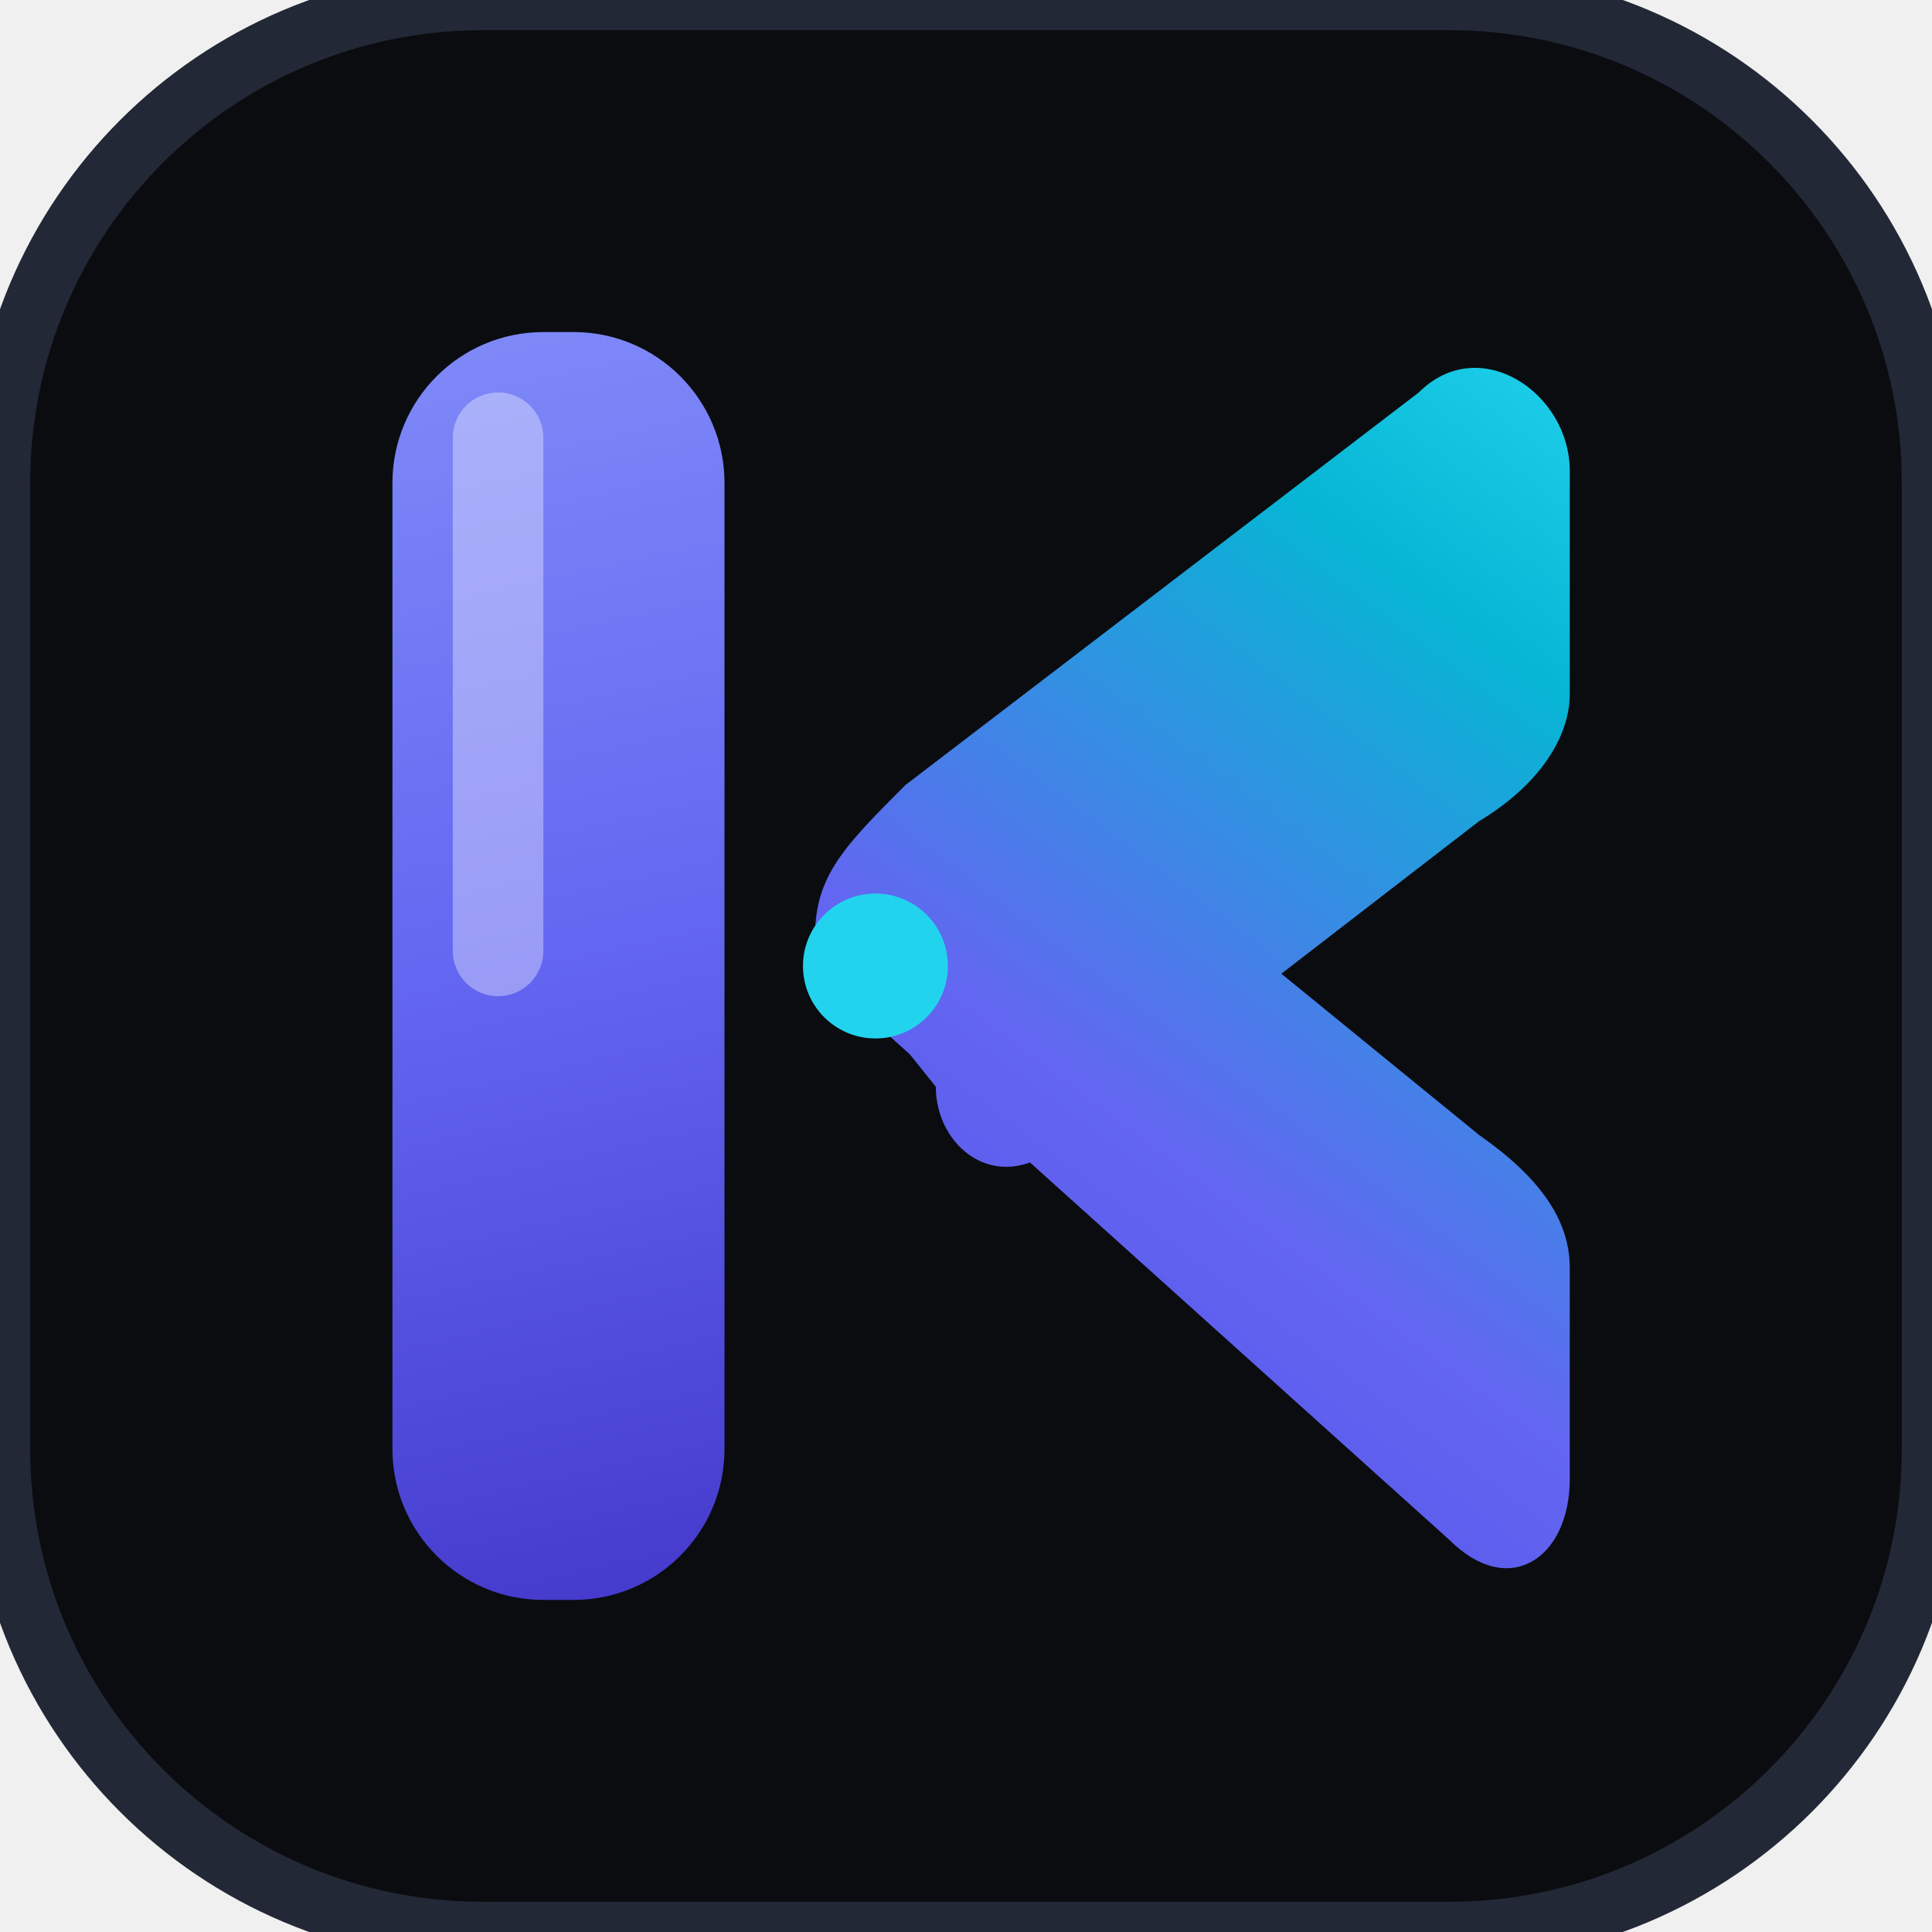
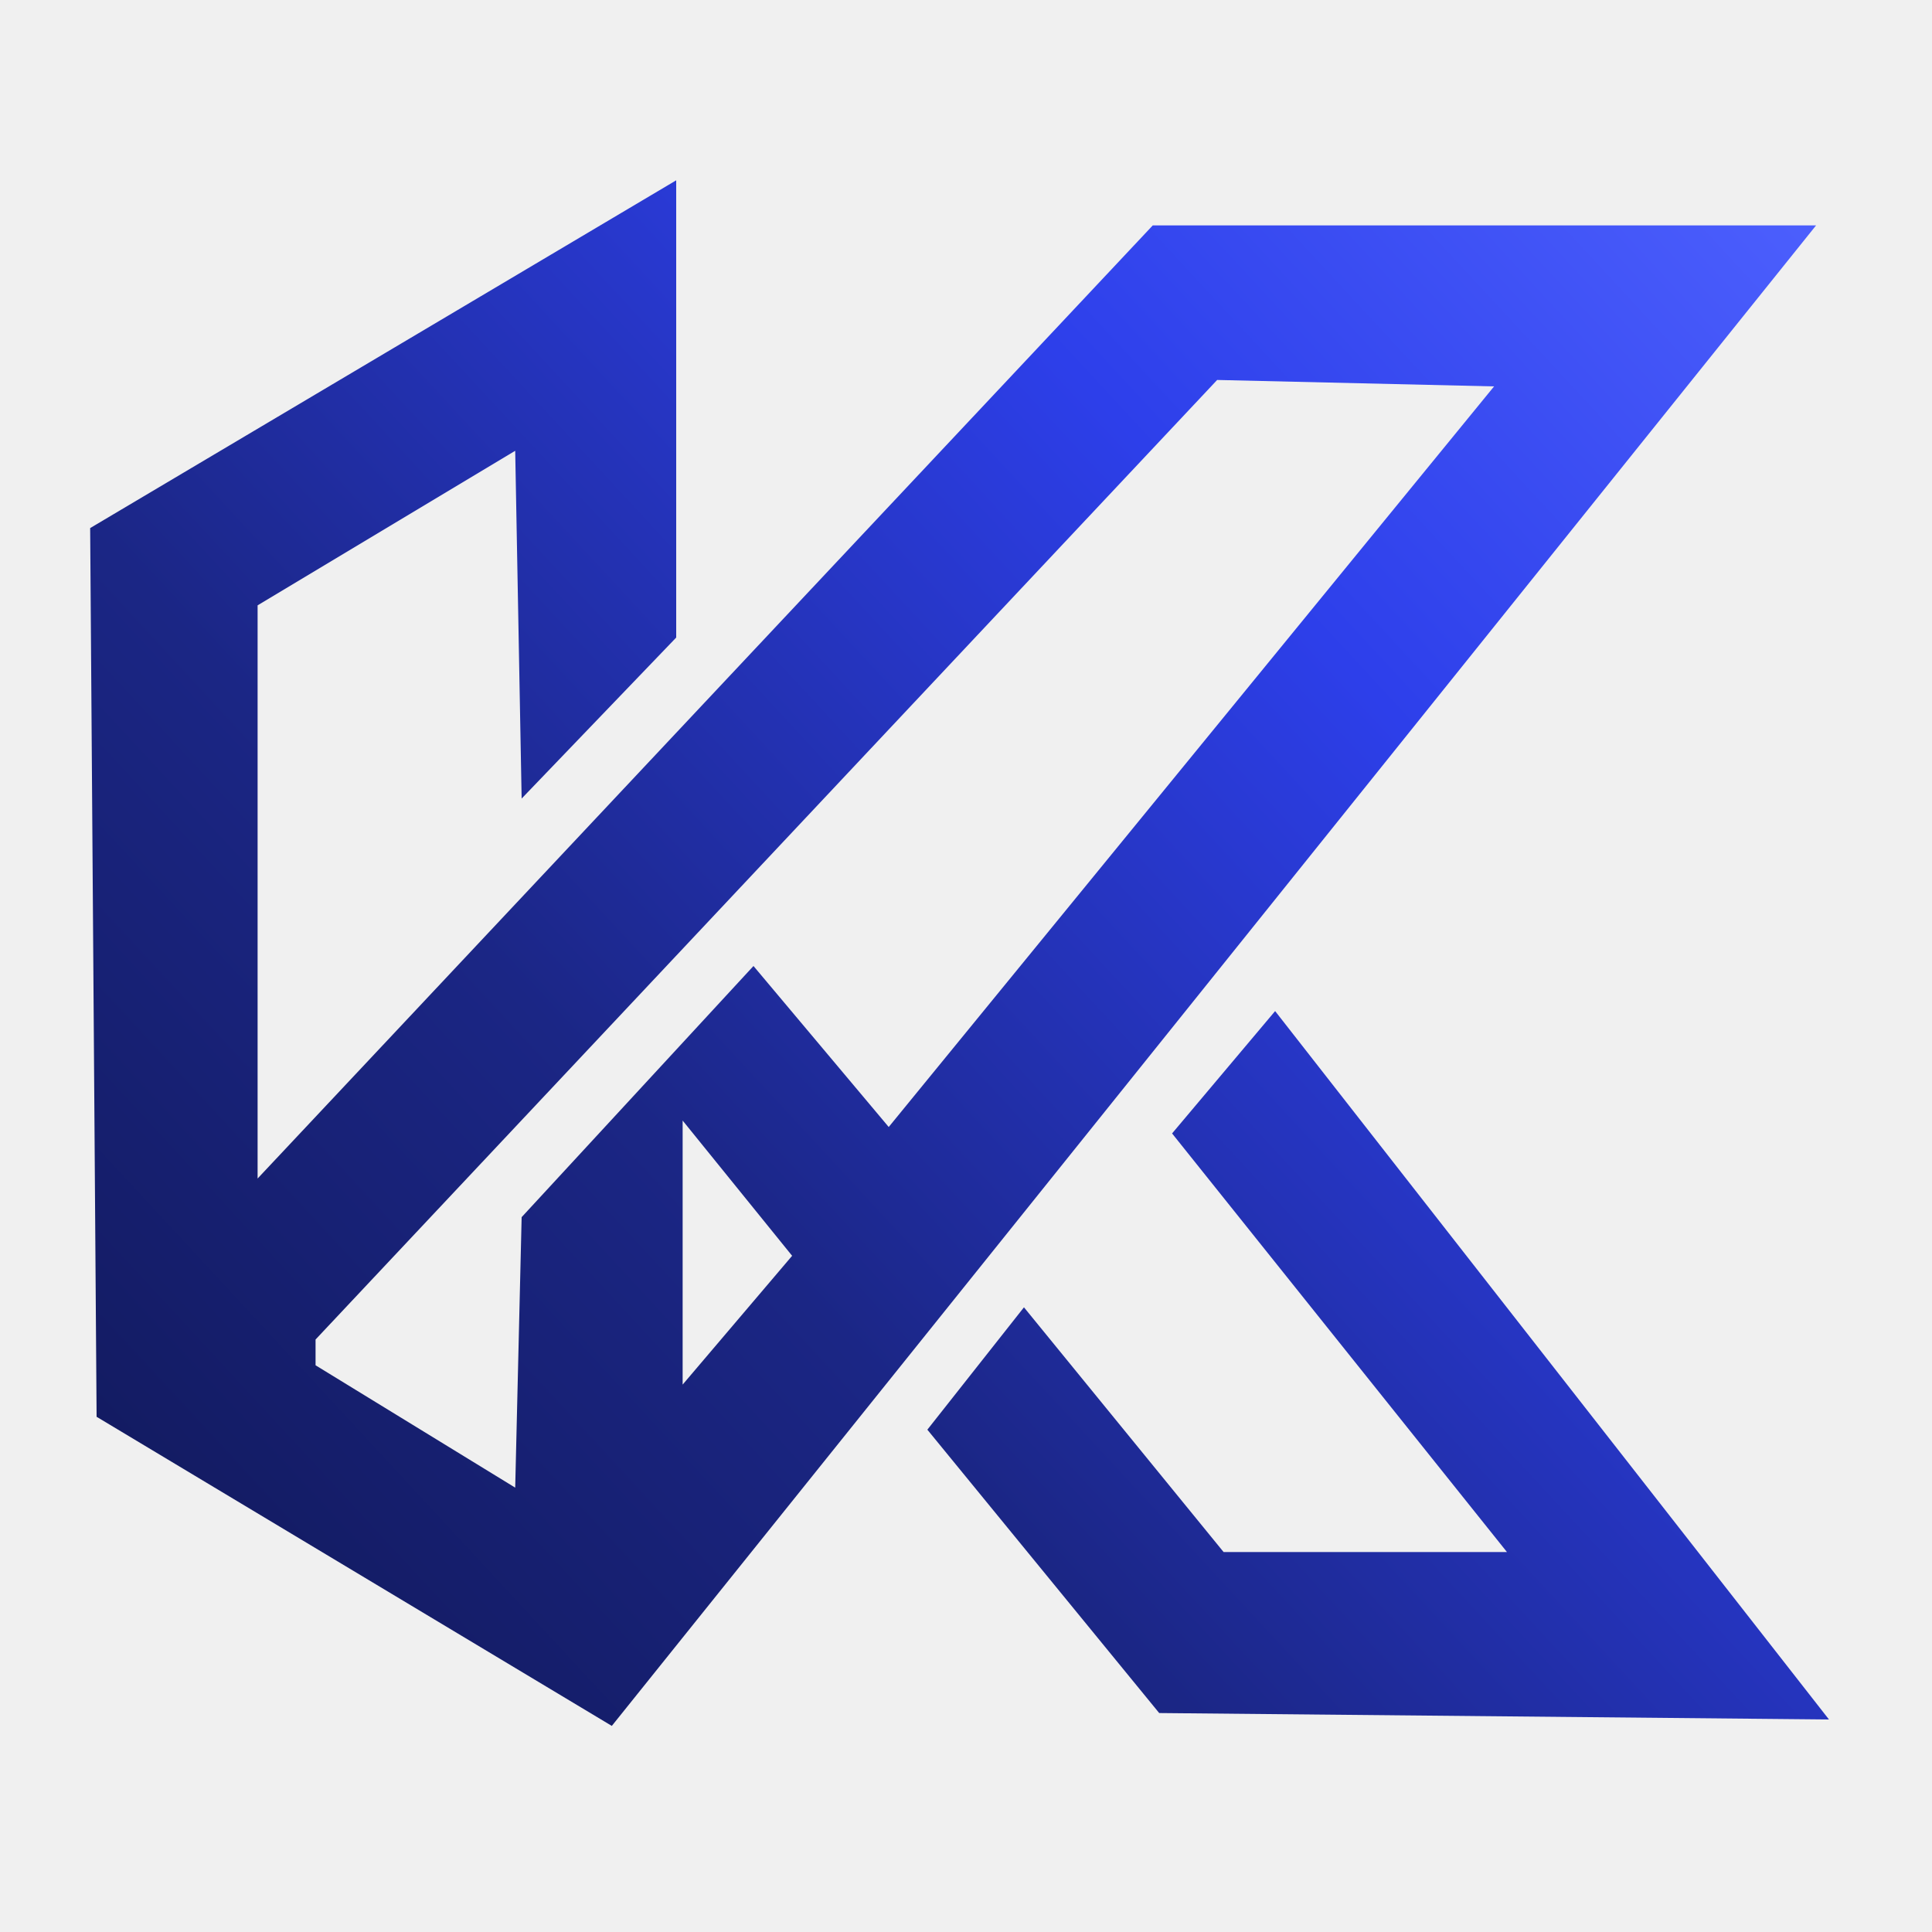
- <svg xmlns="http://www.w3.org/2000/svg" width="32" height="32" viewBox="0 0 32 32" fill="none">
-   <rect width="32" height="32" rx="8" fill="#0A0C10" />
-   <rect width="32" height="32" rx="8" stroke="#232836" stroke-width="1" />
+ <svg xmlns="http://www.w3.org/2000/svg" viewBox="0 0 300 300" fill="none">
  <defs>
-     <linearGradient id="kynovFaviconStem" x1="6" y1="5" x2="11" y2="27" gradientUnits="userSpaceOnUse">
-       <stop offset="0%" stop-color="#818CF8" />
-       <stop offset="50%" stop-color="#6366F1" />
-       <stop offset="100%" stop-color="#4338CA" />
+     <linearGradient id="kynov-icon-grad" x1="15" y1="260" x2="285" y2="10" gradientUnits="userSpaceOnUse">
+       <stop class="stop-0" offset="0%" stop-color="#101755" />
+       <stop class="stop-1" offset="35%" stop-color="#1B2685" />
+       <stop class="stop-2" offset="70%" stop-color="#2D3FEA" />
+       <stop class="stop-3" offset="100%" stop-color="#4F62FF" />
    </linearGradient>
-     <linearGradient id="kynovFaviconChevron" x1="12" y1="26" x2="27" y2="6" gradientUnits="userSpaceOnUse">
-       <stop offset="0%" stop-color="#4F46E5" />
-       <stop offset="40%" stop-color="#6366F1" />
-       <stop offset="80%" stop-color="#06B6D4" />
-       <stop offset="100%" stop-color="#22D3EE" />
-     </linearGradient>
+     <style>
+       @media (prefers-color-scheme: dark) {
+         .stop-0 { stop-color: #2D3FEA; }
+         .stop-1 { stop-color: #4F62FF; }
+         .stop-2 { stop-color: #6366F1; }
+         .stop-3 { stop-color: #818CF8; }
+       }
+     </style>
  </defs>
-   <rect x="6.5" y="5.5" width="5.5" height="21" rx="2.5" fill="url(#kynovFaviconStem)" />
-   <rect x="7.5" y="6.5" width="1.5" height="10" rx="0.75" fill="#FFFFFF" opacity="0.35" />
-   <path d="M 13.5 15.5 C 13.5 14.5, 14 14, 15 13 L 23.5 6.5 C 24.5 5.5, 26 6.5, 26 7.8 L 26 11.5 C 26 12.2, 25.5 13, 24.5 13.6 L 17.5 19 C 16.5 19.8, 15.5 19, 15.5 18 Z" fill="url(#kynovFaviconChevron)" />
-   <path d="M 14 16.5 L 24 25.5 C 25 26.5, 26 25.8, 26 24.5 L 26 21 C 26 20.2, 25.5 19.5, 24.5 18.8 L 18 13.5 C 17 12.8, 15.8 13.5, 15.8 14.8 Z" fill="url(#kynovFaviconChevron)" />
-   <circle cx="14.5" cy="16" r="1.2" fill="#22D3EE" />
+   <g transform="translate(14, 28)">
+     <path d="M 268 7 L 165 7 L 26 155 L 26 66 L 66 42 L 67 96 L 91 71 L 91 0 L 0 54 L 1 192 L 81 240 Z M 218 32 L 124 147 L 103 122 L 67 161 L 66 203 L 35 184 L 35 180 L 175 31 Z M 92 146 L 109 167 L 92 187 Z" fill="url(#kynov-icon-grad)" fill-rule="evenodd" />
+     <path d="M 130 194 L 166 238 L 270 239 L 184 129 L 168 148 L 220 213 L 176 213 L 145 175 Z" fill="url(#kynov-icon-grad)" />
+   </g>
</svg>
